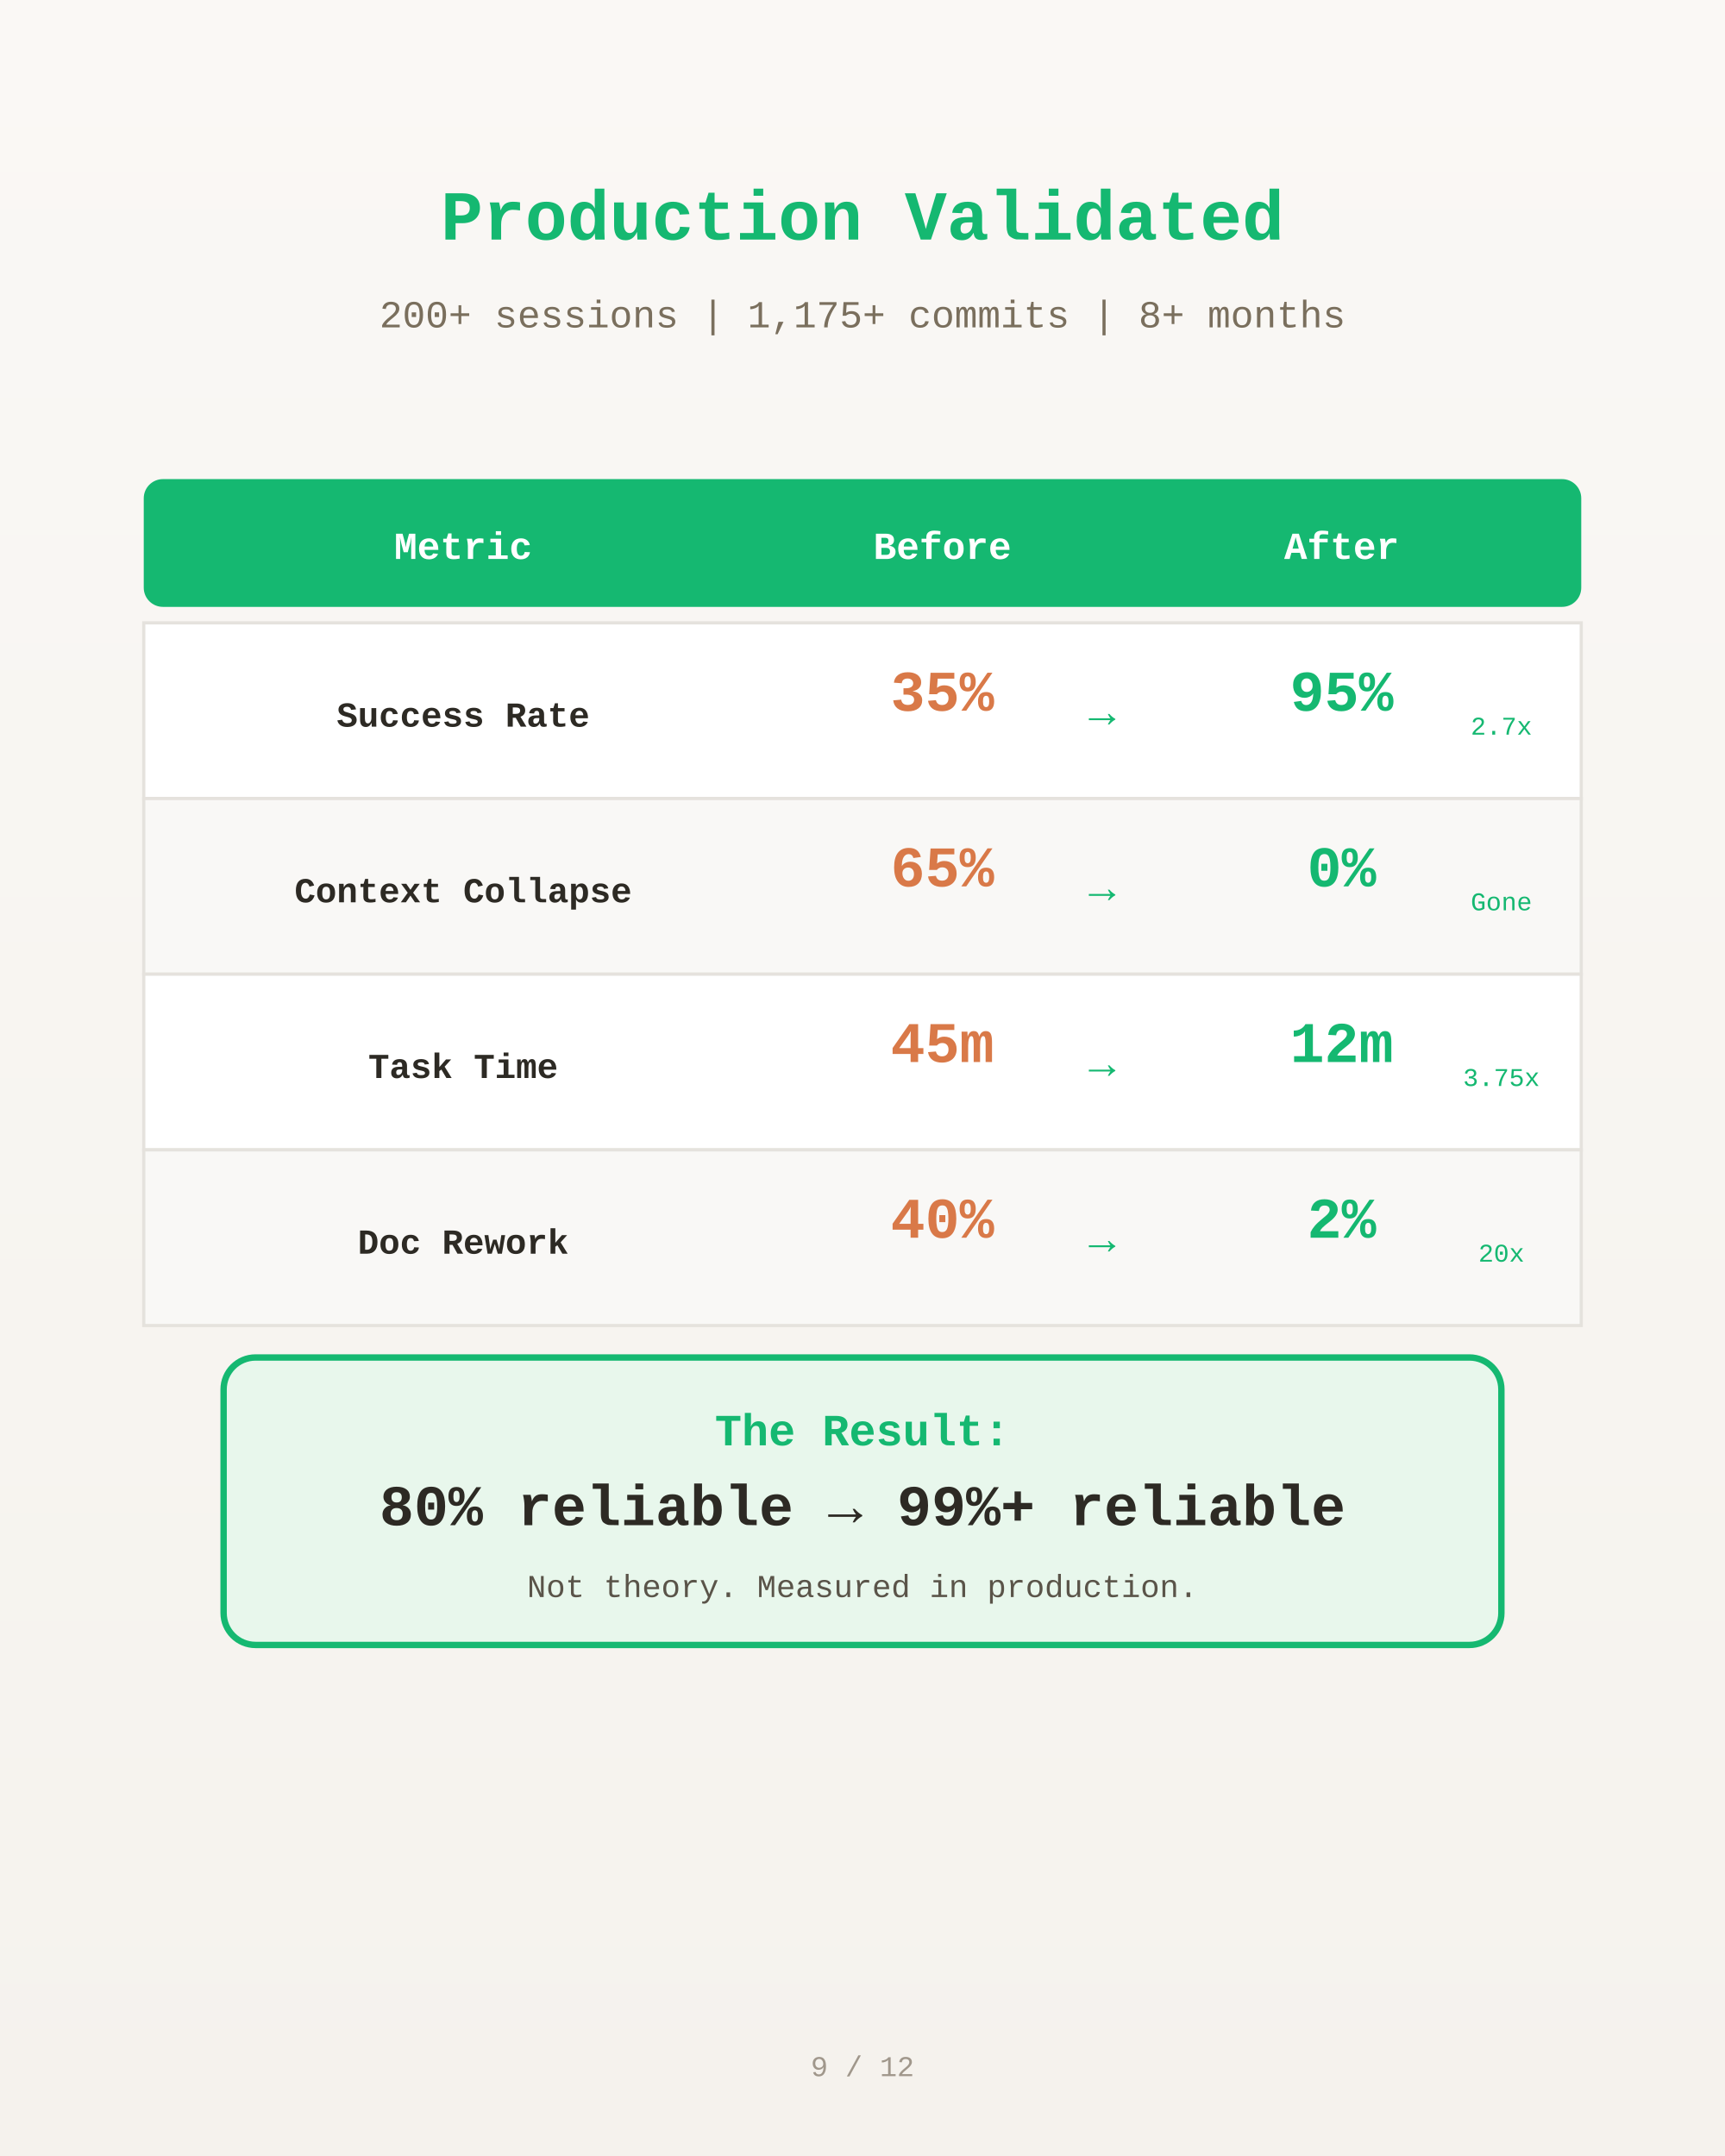
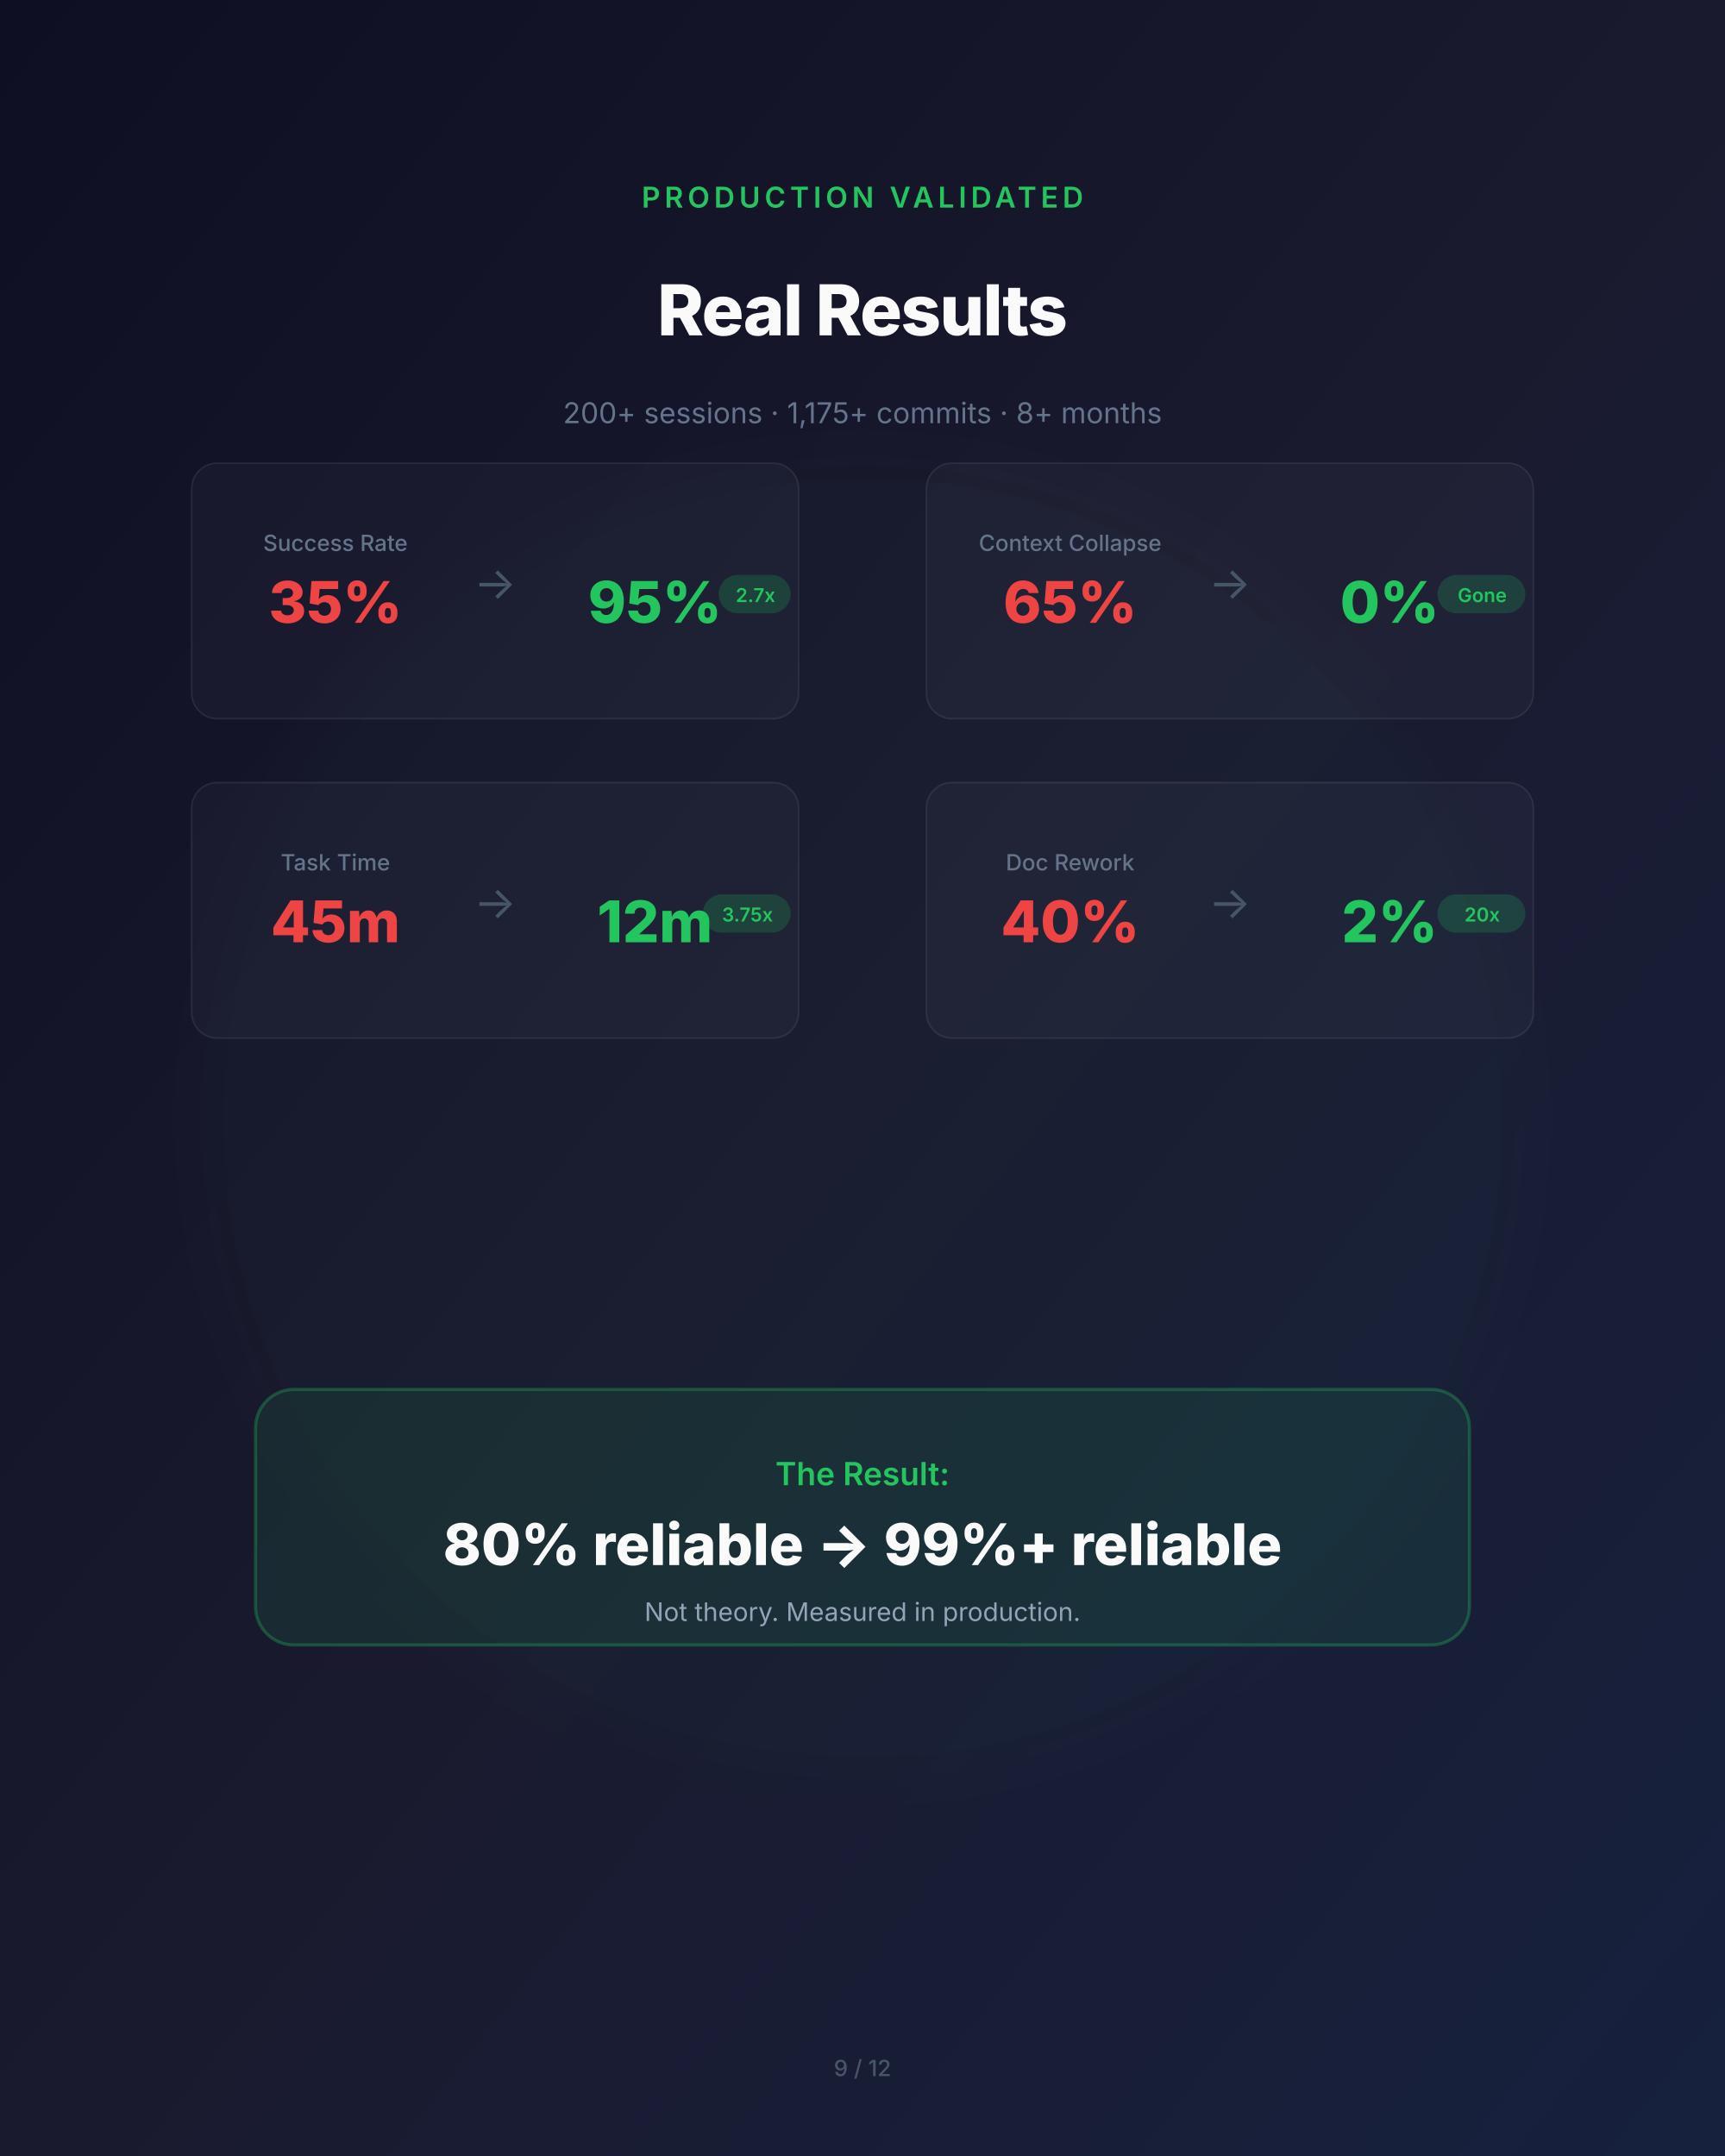
<svg xmlns="http://www.w3.org/2000/svg" viewBox="0 0 1080 1350">
  <defs>
-     <style>
-       text { font-family: 'Space Mono', 'Courier New', Courier, monospace; }
-     </style>
-     <linearGradient id="bg" x1="0%" y1="0%" x2="0%" y2="100%">
-       <stop offset="0%" style="stop-color:#FAF8F5" />
-       <stop offset="100%" style="stop-color:#F5F2ED" />
+     <linearGradient id="darkBg" x1="0%" y1="0%" x2="100%" y2="100%">
+       <stop offset="0%" style="stop-color:#0F0F23" />
+       <stop offset="50%" style="stop-color:#1a1a2e" />
+       <stop offset="100%" style="stop-color:#16213e" />
    </linearGradient>
+     <linearGradient id="greenGrad" x1="0%" y1="0%" x2="100%" y2="100%">
+       <stop offset="0%" style="stop-color:#22C55E" />
+       <stop offset="100%" style="stop-color:#4ADE80" />
+     </linearGradient>
+     <filter id="glow" x="-50%" y="-50%" width="200%" height="200%">
+       <feGaussianBlur stdDeviation="25" result="coloredBlur" />
+       <feMerge>
+         <feMergeNode in="coloredBlur" />
+         <feMergeNode in="SourceGraphic" />
+       </feMerge>
+     </filter>
  </defs>
-   <rect width="1080" height="1350" fill="url(#bg)" />
-   <g transform="translate(540, 150)">
-     <text x="0" y="0" text-anchor="middle" font-size="44" font-weight="700" fill="#15B871">
-       Production Validated
-     </text>
-     <text x="0" y="55" text-anchor="middle" font-size="24" fill="#7A6F5D">
-       200+ sessions | 1,175+ commits | 8+ months
-     </text>
+   <rect width="1080" height="1350" fill="url(#darkBg)" />
+   <ellipse cx="540" cy="700" rx="400" ry="400" fill="#22C55E" opacity="0.03" filter="url(#glow)" />
+   <text x="540" y="130" text-anchor="middle" font-family="Inter, -apple-system, sans-serif" font-size="18" font-weight="600" fill="#22C55E" letter-spacing="0.15em">
+     PRODUCTION VALIDATED
+   </text>
+   <text x="540" y="210" text-anchor="middle" font-family="Inter, -apple-system, sans-serif" font-size="44" font-weight="800" fill="#FAFAFA" letter-spacing="-0.02em">
+     Real Results
+   </text>
+   <text x="540" y="265" text-anchor="middle" font-family="Inter, -apple-system, sans-serif" font-size="18" fill="#64748B">
+     200+ sessions · 1,175+ commits · 8+ months
+   </text>
+   <g transform="translate(540, 520)">
+     <g transform="translate(-230, -150)">
+       <rect x="-190" y="-80" width="380" height="160" rx="16" fill="rgba(255,255,255,0.03)" stroke="rgba(255,255,255,0.08)" stroke-width="1" />
+       <text x="-100" y="-25" text-anchor="middle" font-family="Inter, -apple-system, sans-serif" font-size="14" font-weight="500" fill="#64748B">Success Rate</text>
+       <text x="-100" y="20" text-anchor="middle" font-family="Inter, -apple-system, sans-serif" font-size="36" font-weight="800" fill="#EF4444">35%</text>
+       <text x="0" y="5" text-anchor="middle" font-family="Inter, -apple-system, sans-serif" font-size="28" fill="#475569">→</text>
+       <text x="100" y="20" text-anchor="middle" font-family="Inter, -apple-system, sans-serif" font-size="36" font-weight="800" fill="#22C55E">95%</text>
+       <rect x="140" y="-10" width="45" height="24" rx="12" fill="rgba(34,197,94,0.2)" />
+       <text x="163" y="7" text-anchor="middle" font-family="Inter, -apple-system, sans-serif" font-size="12" font-weight="600" fill="#22C55E">2.7x</text>
+     </g>
+     <g transform="translate(230, -150)">
+       <rect x="-190" y="-80" width="380" height="160" rx="16" fill="rgba(255,255,255,0.03)" stroke="rgba(255,255,255,0.08)" stroke-width="1" />
+       <text x="-100" y="-25" text-anchor="middle" font-family="Inter, -apple-system, sans-serif" font-size="14" font-weight="500" fill="#64748B">Context Collapse</text>
+       <text x="-100" y="20" text-anchor="middle" font-family="Inter, -apple-system, sans-serif" font-size="36" font-weight="800" fill="#EF4444">65%</text>
+       <text x="0" y="5" text-anchor="middle" font-family="Inter, -apple-system, sans-serif" font-size="28" fill="#475569">→</text>
+       <text x="100" y="20" text-anchor="middle" font-family="Inter, -apple-system, sans-serif" font-size="36" font-weight="800" fill="#22C55E">0%</text>
+       <rect x="130" y="-10" width="55" height="24" rx="12" fill="rgba(34,197,94,0.2)" />
+       <text x="158" y="7" text-anchor="middle" font-family="Inter, -apple-system, sans-serif" font-size="12" font-weight="600" fill="#22C55E">Gone</text>
+     </g>
+     <g transform="translate(-230, 50)">
+       <rect x="-190" y="-80" width="380" height="160" rx="16" fill="rgba(255,255,255,0.03)" stroke="rgba(255,255,255,0.08)" stroke-width="1" />
+       <text x="-100" y="-25" text-anchor="middle" font-family="Inter, -apple-system, sans-serif" font-size="14" font-weight="500" fill="#64748B">Task Time</text>
+       <text x="-100" y="20" text-anchor="middle" font-family="Inter, -apple-system, sans-serif" font-size="36" font-weight="800" fill="#EF4444">45m</text>
+       <text x="0" y="5" text-anchor="middle" font-family="Inter, -apple-system, sans-serif" font-size="28" fill="#475569">→</text>
+       <text x="100" y="20" text-anchor="middle" font-family="Inter, -apple-system, sans-serif" font-size="36" font-weight="800" fill="#22C55E">12m</text>
+       <rect x="130" y="-10" width="55" height="24" rx="12" fill="rgba(34,197,94,0.2)" />
+       <text x="158" y="7" text-anchor="middle" font-family="Inter, -apple-system, sans-serif" font-size="12" font-weight="600" fill="#22C55E">3.75x</text>
+     </g>
+     <g transform="translate(230, 50)">
+       <rect x="-190" y="-80" width="380" height="160" rx="16" fill="rgba(255,255,255,0.03)" stroke="rgba(255,255,255,0.08)" stroke-width="1" />
+       <text x="-100" y="-25" text-anchor="middle" font-family="Inter, -apple-system, sans-serif" font-size="14" font-weight="500" fill="#64748B">Doc Rework</text>
+       <text x="-100" y="20" text-anchor="middle" font-family="Inter, -apple-system, sans-serif" font-size="36" font-weight="800" fill="#EF4444">40%</text>
+       <text x="0" y="5" text-anchor="middle" font-family="Inter, -apple-system, sans-serif" font-size="28" fill="#475569">→</text>
+       <text x="100" y="20" text-anchor="middle" font-family="Inter, -apple-system, sans-serif" font-size="36" font-weight="800" fill="#22C55E">2%</text>
+       <rect x="130" y="-10" width="55" height="24" rx="12" fill="rgba(34,197,94,0.2)" />
+       <text x="158" y="7" text-anchor="middle" font-family="Inter, -apple-system, sans-serif" font-size="12" font-weight="600" fill="#22C55E">20x</text>
+     </g>
  </g>
-   <g transform="translate(90, 300)">
-     <rect x="0" y="0" width="900" height="80" rx="12" fill="#15B871" />
-     <text x="200" y="50" text-anchor="middle" font-size="24" font-weight="700" fill="#FFFFFF">Metric</text>
-     <text x="500" y="50" text-anchor="middle" font-size="24" font-weight="700" fill="#FFFFFF">Before</text>
-     <text x="750" y="50" text-anchor="middle" font-size="24" font-weight="700" fill="#FFFFFF">After</text>
-     <rect x="0" y="90" width="900" height="110" fill="#FFFFFF" stroke="#E5E2DD" stroke-width="2" />
-     <text x="200" y="155" text-anchor="middle" font-size="22" font-weight="600" fill="#2D2A24">Success Rate</text>
-     <text x="500" y="145" text-anchor="middle" font-size="36" font-weight="700" fill="#D97948">35%</text>
-     <text x="600" y="155" text-anchor="middle" font-size="28" fill="#15B871">→</text>
-     <text x="750" y="145" text-anchor="middle" font-size="36" font-weight="700" fill="#15B871">95%</text>
-     <text x="850" y="160" text-anchor="middle" font-size="16" fill="#15B871">2.7x</text>
-     <rect x="0" y="200" width="900" height="110" fill="#F9F8F6" stroke="#E5E2DD" stroke-width="2" />
-     <text x="200" y="265" text-anchor="middle" font-size="22" font-weight="600" fill="#2D2A24">Context Collapse</text>
-     <text x="500" y="255" text-anchor="middle" font-size="36" font-weight="700" fill="#D97948">65%</text>
-     <text x="600" y="265" text-anchor="middle" font-size="28" fill="#15B871">→</text>
-     <text x="750" y="255" text-anchor="middle" font-size="36" font-weight="700" fill="#15B871">0%</text>
-     <text x="850" y="270" text-anchor="middle" font-size="16" fill="#15B871">Gone</text>
-     <rect x="0" y="310" width="900" height="110" fill="#FFFFFF" stroke="#E5E2DD" stroke-width="2" />
-     <text x="200" y="375" text-anchor="middle" font-size="22" font-weight="600" fill="#2D2A24">Task Time</text>
-     <text x="500" y="365" text-anchor="middle" font-size="36" font-weight="700" fill="#D97948">45m</text>
-     <text x="600" y="375" text-anchor="middle" font-size="28" fill="#15B871">→</text>
-     <text x="750" y="365" text-anchor="middle" font-size="36" font-weight="700" fill="#15B871">12m</text>
-     <text x="850" y="380" text-anchor="middle" font-size="16" fill="#15B871">3.75x</text>
-     <rect x="0" y="420" width="900" height="110" rx="0 0 12 12" fill="#F9F8F6" stroke="#E5E2DD" stroke-width="2" />
-     <text x="200" y="485" text-anchor="middle" font-size="22" font-weight="600" fill="#2D2A24">Doc Rework</text>
-     <text x="500" y="475" text-anchor="middle" font-size="36" font-weight="700" fill="#D97948">40%</text>
-     <text x="600" y="485" text-anchor="middle" font-size="28" fill="#15B871">→</text>
-     <text x="750" y="475" text-anchor="middle" font-size="36" font-weight="700" fill="#15B871">2%</text>
-     <text x="850" y="490" text-anchor="middle" font-size="16" fill="#15B871">20x</text>
-   </g>
-   <g transform="translate(540, 920)">
-     <rect x="-400" y="-70" width="800" height="180" rx="20" fill="#E8F7EC" stroke="#15B871" stroke-width="4" />
-     <text x="0" y="-15" text-anchor="middle" font-size="28" font-weight="700" fill="#15B871">
+   <g transform="translate(540, 950)">
+     <rect x="-380" y="-80" width="760" height="160" rx="24" fill="rgba(34,197,94,0.1)" stroke="rgba(34,197,94,0.3)" stroke-width="2" />
+     <text x="0" y="-20" text-anchor="middle" font-family="Inter, -apple-system, sans-serif" font-size="20" font-weight="600" fill="#22C55E">
      The Result:
    </text>
-     <text x="0" y="35" text-anchor="middle" font-size="36" font-weight="700" fill="#2D2A24">
+     <text x="0" y="30" text-anchor="middle" font-family="Inter, -apple-system, sans-serif" font-size="36" font-weight="800" fill="#FAFAFA">
      80% reliable → 99%+ reliable
    </text>
-     <text x="0" y="80" text-anchor="middle" font-size="20" fill="#5A5449">
+     <text x="0" y="65" text-anchor="middle" font-family="Inter, -apple-system, sans-serif" font-size="16" fill="#94A3B8">
      Not theory. Measured in production.
    </text>
  </g>
-   <text x="540" y="1300" text-anchor="middle" font-size="18" fill="#A0978B">9 / 12</text>
+   <text x="540" y="1300" text-anchor="middle" font-family="Inter, -apple-system, sans-serif" font-size="14" font-weight="500" fill="#475569">9 / 12</text>
</svg>
